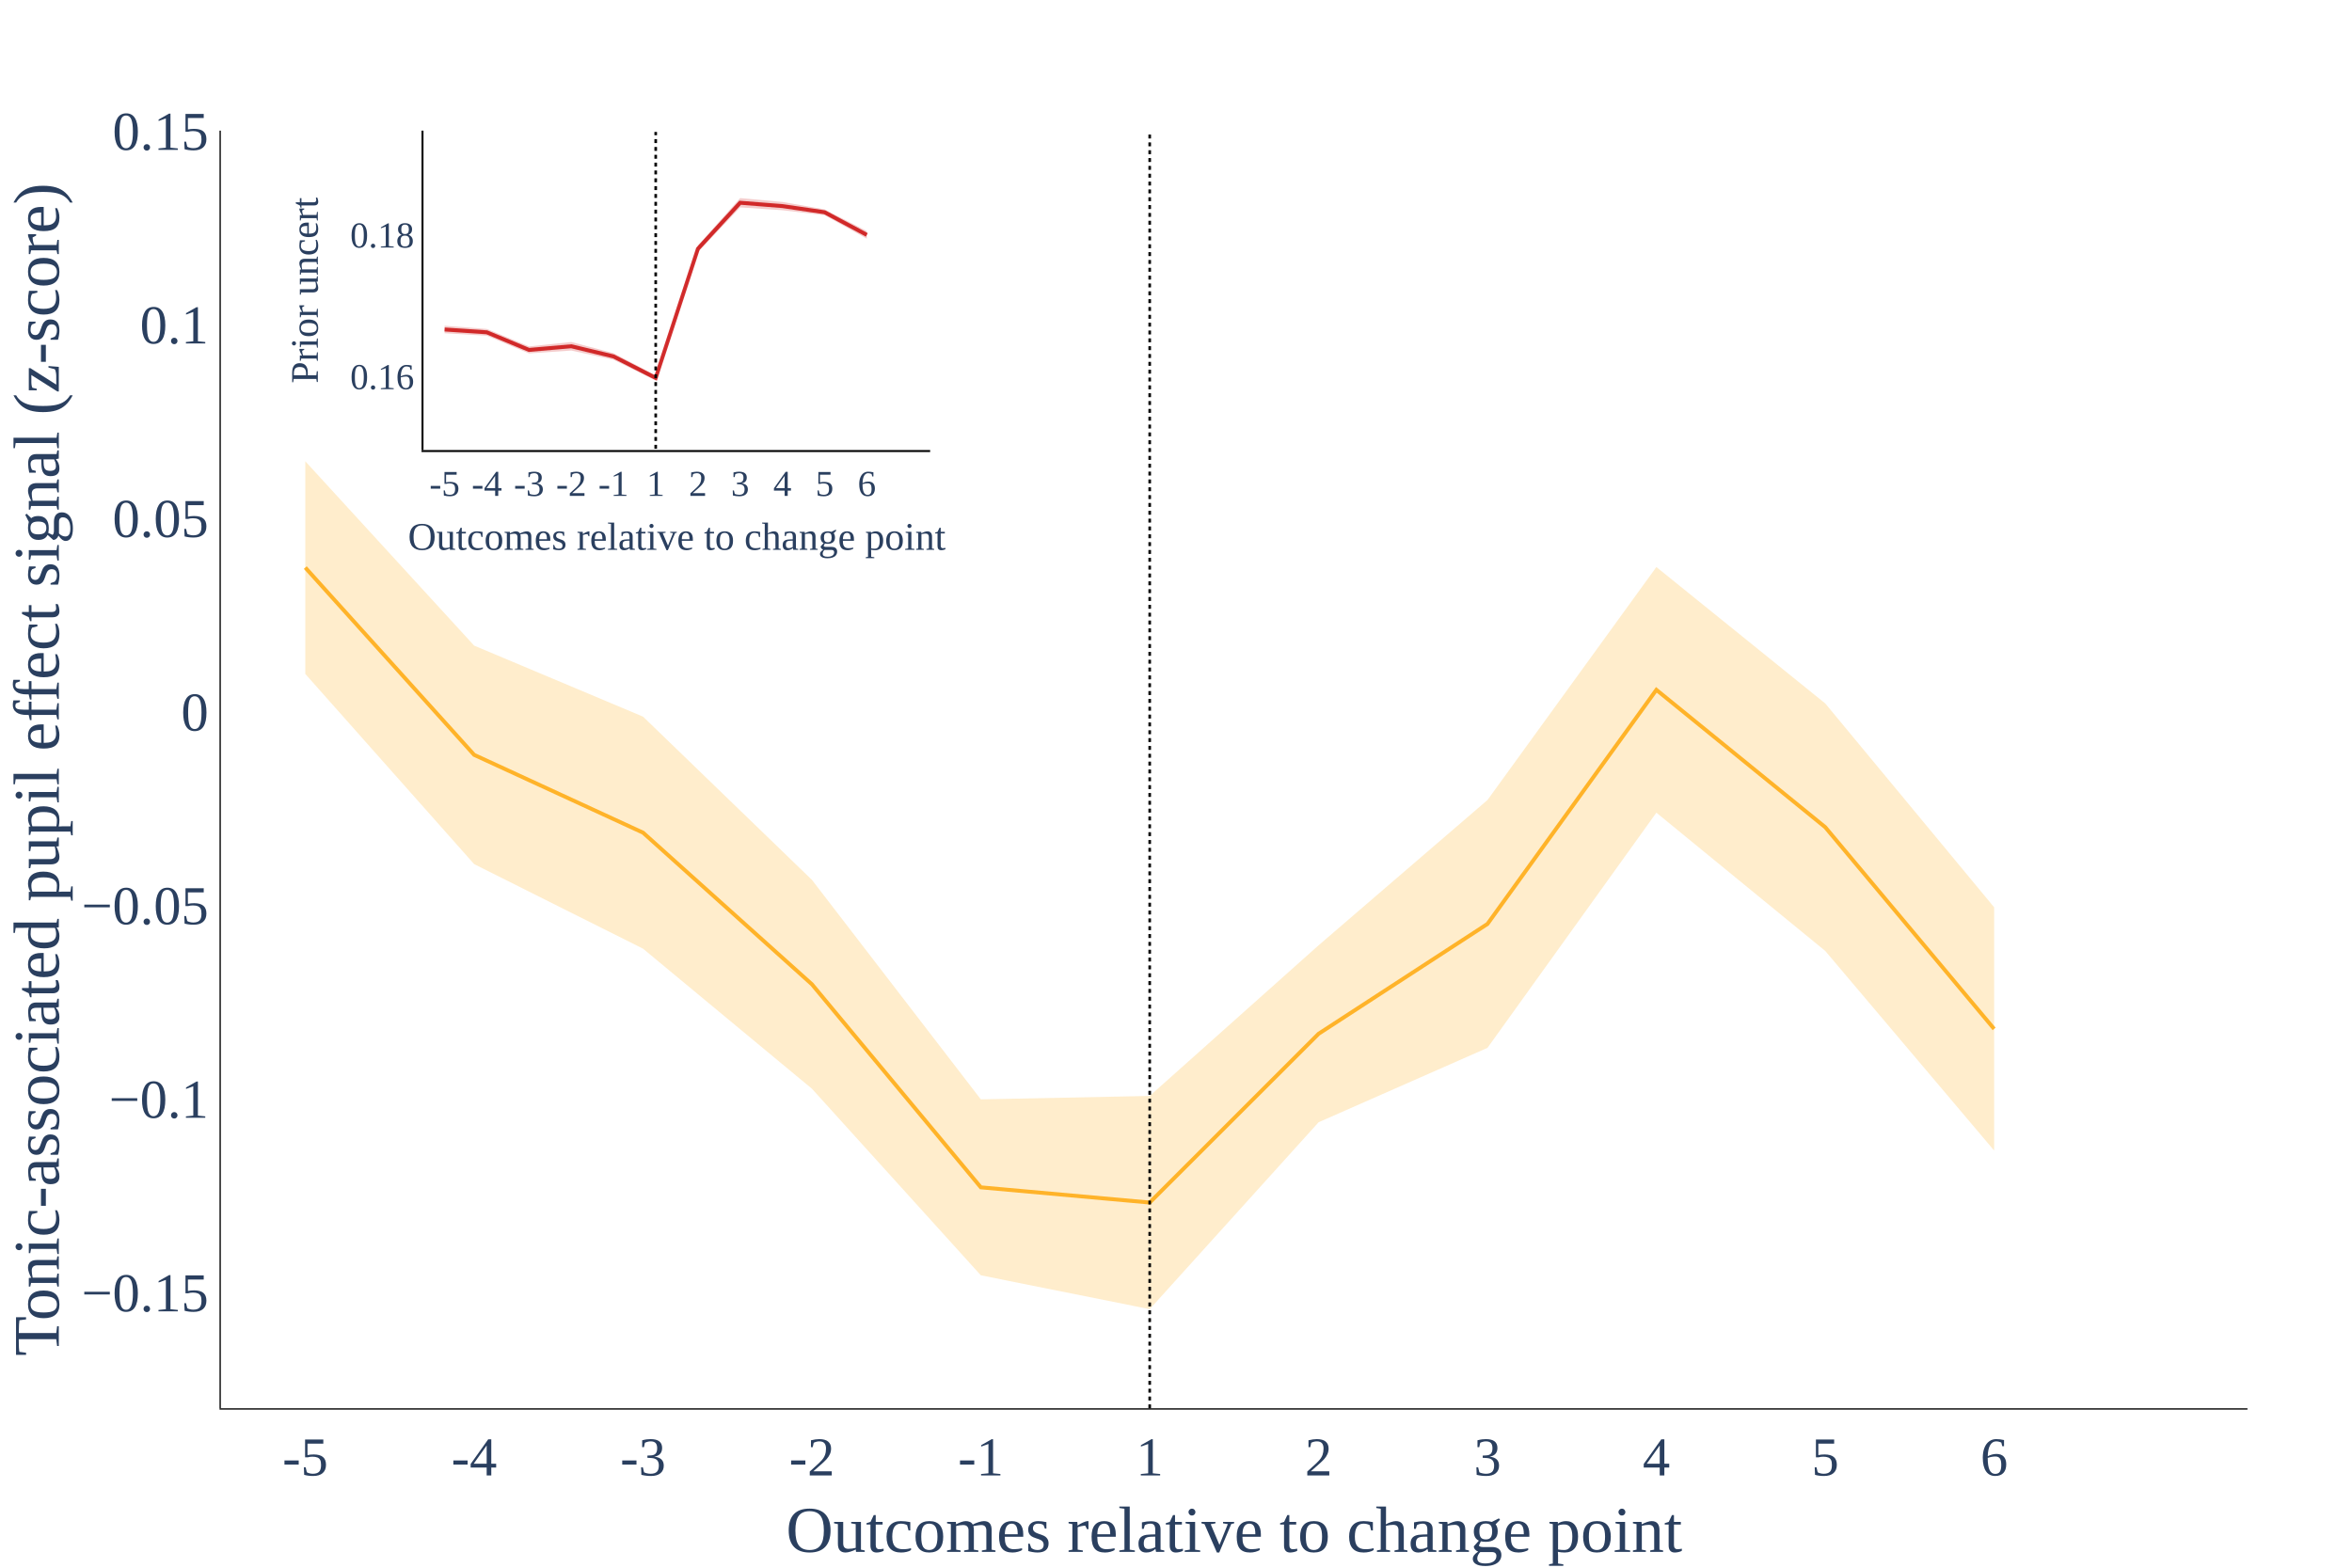
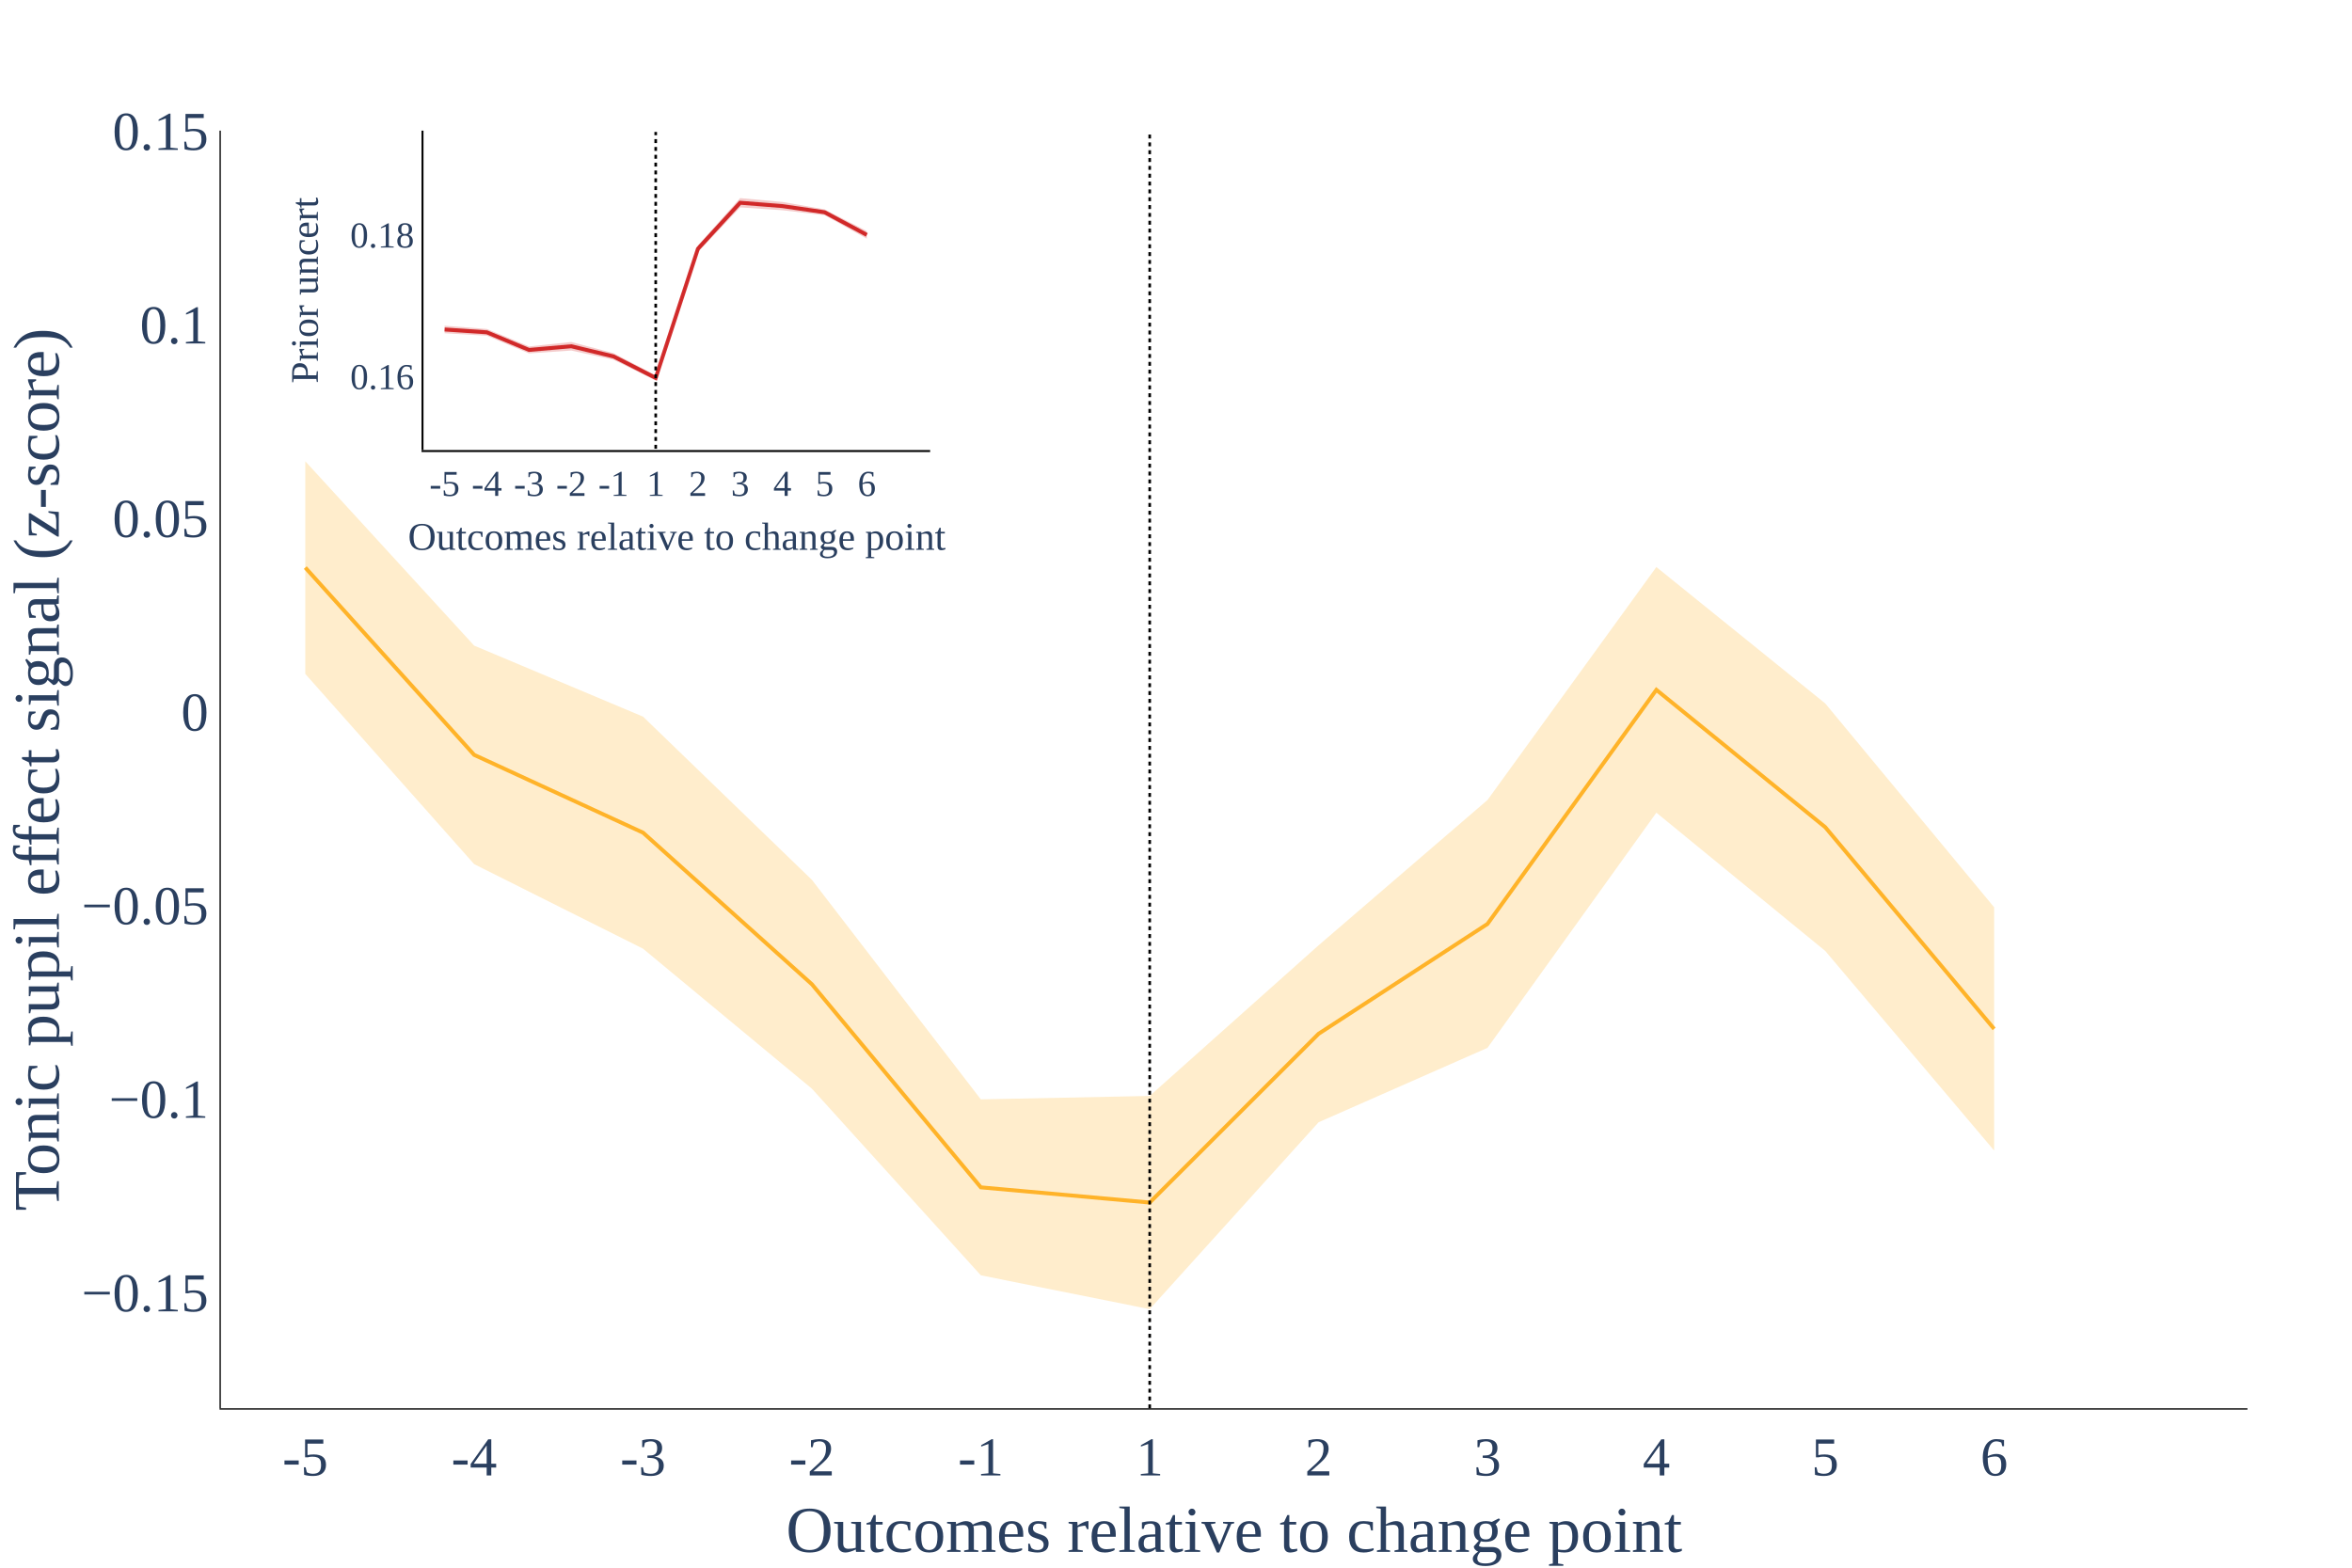
<svg xmlns="http://www.w3.org/2000/svg" class="main-svg" width="1800" height="1200" style="" viewBox="0 0 1800 1200">
  <rect x="0" y="0" width="1800" height="1200" style="fill: rgb(255, 255, 255); fill-opacity: 1;" />
-   <defs id="defs-bbc7e2">
+   <defs id="defs-6b7392">
    <g class="clips">
-       <clipPath id="clipbbc7e2xyplot" class="plotclip">
+       <clipPath id="clip6b7392xyplot" class="plotclip">
        <rect width="1551" height="978" />
      </clipPath>
-       <clipPath id="clipbbc7e2x2y2plot" class="plotclip">
+       <clipPath id="clip6b7392x2y2plot" class="plotclip">
        <rect width="387.75" height="244.5" />
      </clipPath>
-       <clipPath class="axesclip" id="clipbbc7e2x">
+       <clipPath class="axesclip" id="clip6b7392x">
        <rect x="169" y="0" width="1551" height="1200" />
      </clipPath>
-       <clipPath class="axesclip" id="clipbbc7e2y">
+       <clipPath class="axesclip" id="clip6b7392y">
        <rect x="0" y="100" width="1800" height="978" />
      </clipPath>
-       <clipPath class="axesclip" id="clipbbc7e2xy">
+       <clipPath class="axesclip" id="clip6b7392xy">
        <rect x="169" y="100" width="1551" height="978" />
      </clipPath>
-       <clipPath class="axesclip" id="clipbbc7e2y2">
+       <clipPath class="axesclip" id="clip6b7392y2">
        <rect x="0" y="100" width="1800" height="244.5" />
      </clipPath>
-       <clipPath class="axesclip" id="clipbbc7e2xy2">
+       <clipPath class="axesclip" id="clip6b7392xy2">
        <rect x="169" y="100" width="1551" height="244.5" />
      </clipPath>
-       <clipPath class="axesclip" id="clipbbc7e2x2">
+       <clipPath class="axesclip" id="clip6b7392x2">
        <rect x="324.1" y="0" width="387.75" height="1200" />
      </clipPath>
-       <clipPath class="axesclip" id="clipbbc7e2x2y">
+       <clipPath class="axesclip" id="clip6b7392x2y">
        <rect x="324.1" y="100" width="387.75" height="978" />
      </clipPath>
-       <clipPath class="axesclip" id="clipbbc7e2x2y2">
+       <clipPath class="axesclip" id="clip6b7392x2y2">
        <rect x="324.1" y="100" width="387.75" height="244.5" />
      </clipPath>
    </g>
    <g class="gradients" />
    <g class="patterns" />
  </defs>
  <g class="bglayer">
    <rect class="bg" x="169" y="100" width="1551" height="978" style="fill: rgb(255, 255, 255); fill-opacity: 1; stroke-width: 0;" />
  </g>
  <g class="layer-below">
    <g class="imagelayer" />
    <g class="shapelayer" />
  </g>
  <g class="cartesianlayer">
    <g class="subplot xy">
      <g class="layer-subplot">
        <g class="shapelayer" />
        <g class="imagelayer" />
      </g>
      <g class="minor-gridlayer">
        <g class="x" />
        <g class="y" />
      </g>
      <g class="gridlayer">
        <g class="x">
          <path class="xgrid crisp" transform="translate(233.63,0)" d="M0,100v978" style="stroke: rgb(255, 255, 255); stroke-opacity: 1; stroke-width: 1px;" />
          <path class="xgrid crisp" transform="translate(362.88,0)" d="M0,100v978" style="stroke: rgb(255, 255, 255); stroke-opacity: 1; stroke-width: 1px;" />
          <path class="xgrid crisp" transform="translate(492.13,0)" d="M0,100v978" style="stroke: rgb(255, 255, 255); stroke-opacity: 1; stroke-width: 1px;" />
          <path class="xgrid crisp" transform="translate(621.38,0)" d="M0,100v978" style="stroke: rgb(255, 255, 255); stroke-opacity: 1; stroke-width: 1px;" />
          <path class="xgrid crisp" transform="translate(750.63,0)" d="M0,100v978" style="stroke: rgb(255, 255, 255); stroke-opacity: 1; stroke-width: 1px;" />
          <path class="xgrid crisp" transform="translate(1009.13,0)" d="M0,100v978" style="stroke: rgb(255, 255, 255); stroke-opacity: 1; stroke-width: 1px;" />
          <path class="xgrid crisp" transform="translate(1138.38,0)" d="M0,100v978" style="stroke: rgb(255, 255, 255); stroke-opacity: 1; stroke-width: 1px;" />
          <path class="xgrid crisp" transform="translate(1267.63,0)" d="M0,100v978" style="stroke: rgb(255, 255, 255); stroke-opacity: 1; stroke-width: 1px;" />
          <path class="xgrid crisp" transform="translate(1396.88,0)" d="M0,100v978" style="stroke: rgb(255, 255, 255); stroke-opacity: 1; stroke-width: 1px;" />
          <path class="xgrid crisp" transform="translate(1526.13,0)" d="M0,100v978" style="stroke: rgb(255, 255, 255); stroke-opacity: 1; stroke-width: 1px;" />
        </g>
        <g class="y">
          <path class="ygrid crisp" transform="translate(0,989.09)" d="M169,0h1551" style="stroke: rgb(255, 255, 255); stroke-opacity: 1; stroke-width: 1px;" />
          <path class="ygrid crisp" transform="translate(0,840.91)" d="M169,0h1551" style="stroke: rgb(255, 255, 255); stroke-opacity: 1; stroke-width: 1px;" />
          <path class="ygrid crisp" transform="translate(0,692.73)" d="M169,0h1551" style="stroke: rgb(255, 255, 255); stroke-opacity: 1; stroke-width: 1px;" />
          <path class="ygrid crisp" transform="translate(0,396.36)" d="M169,0h1551" style="stroke: rgb(255, 255, 255); stroke-opacity: 1; stroke-width: 1px;" />
          <path class="ygrid crisp" transform="translate(0,248.18)" d="M169,0h1551" style="stroke: rgb(255, 255, 255); stroke-opacity: 1; stroke-width: 1px;" />
        </g>
      </g>
      <g class="zerolinelayer">
        <path class="xzl zl crisp" transform="translate(879.88,0)" d="M0,100v978" style="stroke: rgb(255, 255, 255); stroke-opacity: 1; stroke-width: 2px;" />
        <path class="yzl zl crisp" transform="translate(0,544.55)" d="M169,0h1551" style="stroke: rgb(255, 255, 255); stroke-opacity: 1; stroke-width: 2px;" />
      </g>
      <g class="layer-between">
        <g class="shapelayer" />
        <g class="imagelayer" />
      </g>
      <path class="xlines-below" />
      <path class="ylines-below" />
      <g class="overlines-below" />
      <g class="xaxislayer-below" />
      <g class="yaxislayer-below" />
      <g class="overaxes-below" />
      <g class="overplot">
-         <g class="xy" transform="translate(169,100)" clip-path="url(#clipbbc7e2xyplot)">
+         <g class="xy" transform="translate(169,100)" clip-path="url(#clip6b7392xyplot)">
          <g class="scatterlayer mlayer">
-             <g class="trace scatter tracecad282" style="stroke-miterlimit: 2; opacity: 1;">
+             <g class="trace scatter trace0cef5f" style="stroke-miterlimit: 2; opacity: 1;">
              <g class="fills">
                <g>
                  <path class="js-fill" d="M64.63,415.85L193.88,561.46L323.13,626.19L452.38,733.38L581.63,876.2L710.88,902.11L840.13,759.04L969.38,702.08L1098.63,522.07L1227.88,627.91L1357.13,780.7L1357.13,594.5L1227.88,438.46L1098.63,334.03L969.38,512.38L840.13,623.58L710.88,738.89L581.63,741.52L452.38,573.51L323.13,448.56L193.88,394.19L64.63,253.07Z" style="fill: rgb(255, 165, 0); fill-opacity: 0.2; stroke-width: 0;" />
                </g>
              </g>
              <g class="errorbars" />
              <g class="lines">
                <path class="js-line" d="M64.63,415.85L193.88,561.46L323.13,626.19L452.38,733.38L581.63,876.2L710.88,902.11L840.13,759.04L969.38,702.08L1098.63,522.07L1227.88,627.91L1357.13,780.7L1357.13,594.5L1227.88,438.46L1098.63,334.03L969.38,512.38L840.13,623.58L710.88,738.89L581.63,741.52L452.38,573.51L323.13,448.56L193.88,394.19L64.63,253.07" style="vector-effect: none; fill: none; stroke: rgb(255, 255, 255); stroke-opacity: 0; stroke-width: 2px; opacity: 1;" />
              </g>
              <g class="points" />
              <g class="text" />
            </g>
-             <g class="trace scatter trace069669" style="stroke-miterlimit: 2; opacity: 1;">
+             <g class="trace scatter trace257763" style="stroke-miterlimit: 2; opacity: 1;">
              <g class="fills" />
              <g class="errorbars" />
              <g class="lines">
                <path class="js-line" d="M64.63,334.46L193.88,477.82L323.13,537.37L452.38,653.45L581.63,808.86L710.88,820.5L840.13,691.31L969.38,607.23L1098.63,428.05L1227.88,533.19L1357.13,687.6" style="vector-effect: none; fill: none; stroke: rgb(255, 165, 0); stroke-opacity: 0.8; stroke-width: 3px; opacity: 1;" />
              </g>
              <g class="points" />
              <g class="text" />
            </g>
          </g>
        </g>
      </g>
      <path class="xlines-above crisp" d="M168,1078.5H1720" style="fill: none; stroke-width: 1px; stroke: rgb(0, 0, 0); stroke-opacity: 1;" />
      <path class="ylines-above crisp" d="M168.5,100V1078" style="fill: none; stroke-width: 1px; stroke: rgb(0, 0, 0); stroke-opacity: 1;" />
      <g class="overlines-above" />
      <g class="xaxislayer-above">
        <g class="xtick">
          <text text-anchor="middle" x="0" y="1129.4" transform="translate(233.63,0)" style="font-family: 'Times New Roman'; font-size: 42px; fill: rgb(42, 63, 95); fill-opacity: 1; white-space: pre; opacity: 1;">-5</text>
        </g>
        <g class="xtick">
          <text text-anchor="middle" x="0" y="1129.4" style="font-family: 'Times New Roman'; font-size: 42px; fill: rgb(42, 63, 95); fill-opacity: 1; white-space: pre; opacity: 1;" transform="translate(362.88,0)">-4</text>
        </g>
        <g class="xtick">
          <text text-anchor="middle" x="0" y="1129.4" style="font-family: 'Times New Roman'; font-size: 42px; fill: rgb(42, 63, 95); fill-opacity: 1; white-space: pre; opacity: 1;" transform="translate(492.13,0)">-3</text>
        </g>
        <g class="xtick">
          <text text-anchor="middle" x="0" y="1129.4" style="font-family: 'Times New Roman'; font-size: 42px; fill: rgb(42, 63, 95); fill-opacity: 1; white-space: pre; opacity: 1;" transform="translate(621.38,0)">-2</text>
        </g>
        <g class="xtick">
          <text text-anchor="middle" x="0" y="1129.4" style="font-family: 'Times New Roman'; font-size: 42px; fill: rgb(42, 63, 95); fill-opacity: 1; white-space: pre; opacity: 1;" transform="translate(750.63,0)">-1</text>
        </g>
        <g class="xtick">
          <text text-anchor="middle" x="0" y="1129.4" style="font-family: 'Times New Roman'; font-size: 42px; fill: rgb(42, 63, 95); fill-opacity: 1; white-space: pre; opacity: 1;" transform="translate(879.88,0)">1</text>
        </g>
        <g class="xtick">
          <text text-anchor="middle" x="0" y="1129.4" style="font-family: 'Times New Roman'; font-size: 42px; fill: rgb(42, 63, 95); fill-opacity: 1; white-space: pre; opacity: 1;" transform="translate(1009.13,0)">2</text>
        </g>
        <g class="xtick">
          <text text-anchor="middle" x="0" y="1129.4" style="font-family: 'Times New Roman'; font-size: 42px; fill: rgb(42, 63, 95); fill-opacity: 1; white-space: pre; opacity: 1;" transform="translate(1138.38,0)">3</text>
        </g>
        <g class="xtick">
          <text text-anchor="middle" x="0" y="1129.4" style="font-family: 'Times New Roman'; font-size: 42px; fill: rgb(42, 63, 95); fill-opacity: 1; white-space: pre; opacity: 1;" transform="translate(1267.63,0)">4</text>
        </g>
        <g class="xtick">
          <text text-anchor="middle" x="0" y="1129.4" style="font-family: 'Times New Roman'; font-size: 42px; fill: rgb(42, 63, 95); fill-opacity: 1; white-space: pre; opacity: 1;" transform="translate(1396.88,0)">5</text>
        </g>
        <g class="xtick">
          <text text-anchor="middle" x="0" y="1129.4" style="font-family: 'Times New Roman'; font-size: 42px; fill: rgb(42, 63, 95); fill-opacity: 1; white-space: pre; opacity: 1;" transform="translate(1526.13,0)">6</text>
        </g>
      </g>
      <g class="yaxislayer-above">
        <g class="ytick">
          <text text-anchor="end" x="159.6" y="14.7" transform="translate(0,989.09)" style="font-family: 'Times New Roman'; font-size: 42px; fill: rgb(42, 63, 95); fill-opacity: 1; white-space: pre; opacity: 1;">−0.15</text>
        </g>
        <g class="ytick">
          <text text-anchor="end" x="159.6" y="14.7" style="font-family: 'Times New Roman'; font-size: 42px; fill: rgb(42, 63, 95); fill-opacity: 1; white-space: pre; opacity: 1;" transform="translate(0,840.91)">−0.1</text>
        </g>
        <g class="ytick">
          <text text-anchor="end" x="159.6" y="14.7" style="font-family: 'Times New Roman'; font-size: 42px; fill: rgb(42, 63, 95); fill-opacity: 1; white-space: pre; opacity: 1;" transform="translate(0,692.73)">−0.05</text>
        </g>
        <g class="ytick">
          <text text-anchor="end" x="159.6" y="14.7" style="font-family: 'Times New Roman'; font-size: 42px; fill: rgb(42, 63, 95); fill-opacity: 1; white-space: pre; opacity: 1;" transform="translate(0,544.55)">0</text>
        </g>
        <g class="ytick">
          <text text-anchor="end" x="159.6" y="14.7" style="font-family: 'Times New Roman'; font-size: 42px; fill: rgb(42, 63, 95); fill-opacity: 1; white-space: pre; opacity: 1;" transform="translate(0,396.36)">0.05</text>
        </g>
        <g class="ytick">
          <text text-anchor="end" x="159.6" y="14.7" style="font-family: 'Times New Roman'; font-size: 42px; fill: rgb(42, 63, 95); fill-opacity: 1; white-space: pre; opacity: 1;" transform="translate(0,248.18)">0.1</text>
        </g>
        <g class="ytick">
          <text text-anchor="end" x="159.6" y="14.7" style="font-family: 'Times New Roman'; font-size: 42px; fill: rgb(42, 63, 95); fill-opacity: 1; white-space: pre; opacity: 1;" transform="translate(0,100)">0.15</text>
        </g>
      </g>
      <g class="overaxes-above" />
    </g>
    <g class="subplot x2y2">
      <rect class="bg" x="324.1" y="100" width="387.75" height="244.5" style="fill: rgb(255, 255, 255); fill-opacity: 1; stroke-width: 0;" />
      <g class="layer-subplot">
        <g class="shapelayer" />
        <g class="imagelayer" />
      </g>
      <g class="minor-gridlayer">
        <g class="x2" />
        <g class="y2" />
      </g>
      <g class="gridlayer">
        <g class="x2">
          <path class="x2grid crisp" transform="translate(340.26,0)" d="M0,100v244.5" style="stroke: rgb(255, 255, 255); stroke-opacity: 1; stroke-width: 1px;" />
          <path class="x2grid crisp" transform="translate(372.57,0)" d="M0,100v244.5" style="stroke: rgb(255, 255, 255); stroke-opacity: 1; stroke-width: 1px;" />
          <path class="x2grid crisp" transform="translate(404.88,0)" d="M0,100v244.5" style="stroke: rgb(255, 255, 255); stroke-opacity: 1; stroke-width: 1px;" />
          <path class="x2grid crisp" transform="translate(437.19,0)" d="M0,100v244.5" style="stroke: rgb(255, 255, 255); stroke-opacity: 1; stroke-width: 1px;" />
          <path class="x2grid crisp" transform="translate(469.51,0)" d="M0,100v244.5" style="stroke: rgb(255, 255, 255); stroke-opacity: 1; stroke-width: 1px;" />
          <path class="x2grid crisp" transform="translate(534.13,0)" d="M0,100v244.5" style="stroke: rgb(255, 255, 255); stroke-opacity: 1; stroke-width: 1px;" />
          <path class="x2grid crisp" transform="translate(566.44,0)" d="M0,100v244.5" style="stroke: rgb(255, 255, 255); stroke-opacity: 1; stroke-width: 1px;" />
          <path class="x2grid crisp" transform="translate(598.76,0)" d="M0,100v244.5" style="stroke: rgb(255, 255, 255); stroke-opacity: 1; stroke-width: 1px;" />
          <path class="x2grid crisp" transform="translate(631.07,0)" d="M0,100v244.5" style="stroke: rgb(255, 255, 255); stroke-opacity: 1; stroke-width: 1px;" />
          <path class="x2grid crisp" transform="translate(663.38,0)" d="M0,100v244.5" style="stroke: rgb(255, 255, 255); stroke-opacity: 1; stroke-width: 1px;" />
        </g>
        <g class="y2">
          <path class="y2grid crisp" transform="translate(0,288.08)" d="M324.1,0h387.75" style="stroke: rgb(255, 255, 255); stroke-opacity: 1; stroke-width: 1px;" />
          <path class="y2grid crisp" transform="translate(0,179.67)" d="M324.1,0h387.75" style="stroke: rgb(255, 255, 255); stroke-opacity: 1; stroke-width: 1px;" />
        </g>
      </g>
      <g class="zerolinelayer">
        <path class="x2zl zl crisp" transform="translate(501.82,0)" d="M0,100v244.5" style="stroke: rgb(255, 255, 255); stroke-opacity: 1; stroke-width: 2px;" />
      </g>
      <g class="layer-between">
        <g class="shapelayer" />
        <g class="imagelayer" />
      </g>
      <path class="xlines-below" />
      <path class="ylines-below" />
      <g class="overlines-below" />
      <g class="xaxislayer-below" />
      <g class="yaxislayer-below" />
      <g class="overaxes-below" />
      <g class="overplot">
-         <g class="x2y2" transform="translate(324.1,100)" clip-path="url(#clipbbc7e2x2y2plot)">
+         <g class="x2y2" transform="translate(324.1,100)" clip-path="url(#clip6b7392x2y2plot)">
          <g class="scatterlayer mlayer">
-             <g class="trace scatter trace9ee029" style="stroke-miterlimit: 2; opacity: 1;">
+             <g class="trace scatter tracedc9111" style="stroke-miterlimit: 2; opacity: 1;">
              <g class="fills" />
              <g class="errorbars" />
              <g class="lines">
                <path class="js-line" d="M16.16,152.21L48.47,154.37L80.78,167.85L113.09,165.05L145.41,172.82L177.72,189.3L210.03,90.42L242.34,55.2L274.66,57.75L306.97,62.48L339.28,79.79" style="vector-effect: none; fill: none; stroke: rgb(200, 0, 0); stroke-opacity: 0.8; stroke-width: 3px; opacity: 1;" />
              </g>
              <g class="points" />
              <g class="text" />
            </g>
-             <g class="trace scatter trace83c99b" style="stroke-miterlimit: 2; opacity: 1;">
+             <g class="trace scatter trace5690c0" style="stroke-miterlimit: 2; opacity: 1;">
              <g class="fills">
                <g>
                  <path class="js-fill" d="M16.16,155.08L48.47,156.95L80.78,170.52L113.09,168.32L145.41,175.33L177.72,191.32L210.03,92.95L242.34,58.76L274.66,60.91L306.97,64.71L339.28,82.69L339.28,76.9L306.97,60.26L274.66,54.58L242.34,51.65L210.03,87.88L177.72,187.27L145.41,170.31L113.09,161.78L80.78,165.17L48.47,151.8L16.16,149.34Z" style="fill: rgb(200, 0, 0); fill-opacity: 0.2; stroke-width: 0;" />
                </g>
              </g>
              <g class="errorbars" />
              <g class="lines">
                <path class="js-line" d="M16.16,155.08L48.47,156.95L80.78,170.52L113.09,168.32L145.41,175.33L177.72,191.32L210.03,92.95L242.34,58.76L274.66,60.91L306.97,64.71L339.28,82.69L339.28,76.9L306.97,60.26L274.66,54.58L242.34,51.65L210.03,87.88L177.72,187.27L145.41,170.31L113.09,161.78L80.78,165.17L48.47,151.8L16.16,149.34" style="vector-effect: none; fill: none; stroke: rgb(255, 255, 255); stroke-opacity: 0; stroke-width: 2px; opacity: 1;" />
              </g>
              <g class="points" />
              <g class="text" />
            </g>
          </g>
        </g>
      </g>
      <path class="xlines-above crisp" d="M322.6,345.25H711.85" style="fill: none; stroke-width: 1.5px; stroke: rgb(0, 0, 0); stroke-opacity: 1;" />
      <path class="ylines-above crisp" d="M323.35,100V344.5" style="fill: none; stroke-width: 1.5px; stroke: rgb(0, 0, 0); stroke-opacity: 1;" />
      <g class="overlines-above" />
      <g class="xaxislayer-above">
        <g class="x2tick">
          <text text-anchor="middle" x="0" y="379.6" transform="translate(340.26,0)" style="font-family: 'Times New Roman'; font-size: 28px; fill: rgb(42, 63, 95); fill-opacity: 1; white-space: pre; opacity: 1;">-5</text>
        </g>
        <g class="x2tick">
          <text text-anchor="middle" x="0" y="379.6" style="font-family: 'Times New Roman'; font-size: 28px; fill: rgb(42, 63, 95); fill-opacity: 1; white-space: pre; opacity: 1;" transform="translate(372.57,0)">-4</text>
        </g>
        <g class="x2tick">
          <text text-anchor="middle" x="0" y="379.6" style="font-family: 'Times New Roman'; font-size: 28px; fill: rgb(42, 63, 95); fill-opacity: 1; white-space: pre; opacity: 1;" transform="translate(404.88,0)">-3</text>
        </g>
        <g class="x2tick">
          <text text-anchor="middle" x="0" y="379.6" style="font-family: 'Times New Roman'; font-size: 28px; fill: rgb(42, 63, 95); fill-opacity: 1; white-space: pre; opacity: 1;" transform="translate(437.19,0)">-2</text>
        </g>
        <g class="x2tick">
          <text text-anchor="middle" x="0" y="379.6" style="font-family: 'Times New Roman'; font-size: 28px; fill: rgb(42, 63, 95); fill-opacity: 1; white-space: pre; opacity: 1;" transform="translate(469.51,0)">-1</text>
        </g>
        <g class="x2tick">
          <text text-anchor="middle" x="0" y="379.6" style="font-family: 'Times New Roman'; font-size: 28px; fill: rgb(42, 63, 95); fill-opacity: 1; white-space: pre; opacity: 1;" transform="translate(501.82,0)">1</text>
        </g>
        <g class="x2tick">
          <text text-anchor="middle" x="0" y="379.6" style="font-family: 'Times New Roman'; font-size: 28px; fill: rgb(42, 63, 95); fill-opacity: 1; white-space: pre; opacity: 1;" transform="translate(534.13,0)">2</text>
        </g>
        <g class="x2tick">
          <text text-anchor="middle" x="0" y="379.6" style="font-family: 'Times New Roman'; font-size: 28px; fill: rgb(42, 63, 95); fill-opacity: 1; white-space: pre; opacity: 1;" transform="translate(566.44,0)">3</text>
        </g>
        <g class="x2tick">
          <text text-anchor="middle" x="0" y="379.6" style="font-family: 'Times New Roman'; font-size: 28px; fill: rgb(42, 63, 95); fill-opacity: 1; white-space: pre; opacity: 1;" transform="translate(598.76,0)">4</text>
        </g>
        <g class="x2tick">
          <text text-anchor="middle" x="0" y="379.6" style="font-family: 'Times New Roman'; font-size: 28px; fill: rgb(42, 63, 95); fill-opacity: 1; white-space: pre; opacity: 1;" transform="translate(631.07,0)">5</text>
        </g>
        <g class="x2tick">
          <text text-anchor="middle" x="0" y="379.6" style="font-family: 'Times New Roman'; font-size: 28px; fill: rgb(42, 63, 95); fill-opacity: 1; white-space: pre; opacity: 1;" transform="translate(663.38,0)">6</text>
        </g>
      </g>
      <g class="yaxislayer-above">
        <g class="y2tick">
          <text text-anchor="end" x="317" y="9.8" transform="translate(0,288.08)" style="font-family: 'Times New Roman'; font-size: 28px; fill: rgb(42, 63, 95); fill-opacity: 1; white-space: pre; opacity: 1;">0.16</text>
        </g>
        <g class="y2tick">
          <text text-anchor="end" x="317" y="9.8" style="font-family: 'Times New Roman'; font-size: 28px; fill: rgb(42, 63, 95); fill-opacity: 1; white-space: pre; opacity: 1;" transform="translate(0,179.67)">0.18</text>
        </g>
      </g>
      <g class="overaxes-above" />
    </g>
  </g>
  <g class="polarlayer" />
  <g class="smithlayer" />
  <g class="ternarylayer" />
  <g class="geolayer" />
  <g class="funnelarealayer" />
  <g class="pielayer" />
  <g class="iciclelayer" />
  <g class="treemaplayer" />
  <g class="sunburstlayer" />
  <g class="glimages" />
-   <defs id="topdefs-bbc7e2">
+   <defs id="topdefs-6b7392">
    <g class="clips" />
  </defs>
  <g class="layer-above">
    <g class="imagelayer" />
    <g class="shapelayer">
-       <g class="shape-group" data-index="0" clip-path="url(#clipbbc7e2x)">
+       <g class="shape-group" data-index="0" clip-path="url(#clip6b7392x)">
        <path data-index="0" fill-rule="evenodd" d="M879.88,1078L879.88,100" style="opacity: 1; stroke: rgb(0, 0, 0); stroke-opacity: 1; fill: rgb(0, 0, 0); fill-opacity: 0; stroke-dasharray: 3px, 3px; stroke-width: 2px;" />
      </g>
-       <g class="shape-group" data-index="1" clip-path="url(#clipbbc7e2x2y2)">
+       <g class="shape-group" data-index="1" clip-path="url(#clip6b7392x2y2)">
        <path data-index="1" fill-rule="evenodd" d="M501.82,343.5L501.82,101" style="opacity: 1; stroke: rgb(0, 0, 0); stroke-opacity: 1; fill: rgb(0, 0, 0); fill-opacity: 0; stroke-dasharray: 3px, 3px; stroke-width: 2px;" />
      </g>
    </g>
  </g>
  <g class="infolayer">
    <g class="g-gtitle" />
    <g class="g-xtitle">
      <text class="xtitle" x="944.5" y="1187.906" text-anchor="middle" style="opacity: 1; font-family: 'Times New Roman'; font-size: 50px; fill: rgb(42, 63, 95); fill-opacity: 1; white-space: pre;">Outcomes relative to change point</text>
    </g>
    <g class="g-x2title">
      <text class="x2title" x="517.975" y="420.859" text-anchor="middle" style="opacity: 1; font-family: 'Times New Roman'; font-size: 30px; fill: rgb(42, 63, 95); fill-opacity: 1; white-space: pre;">Outcomes relative to change point</text>
    </g>
    <g class="g-ytitle" transform="translate(14.59375,0)">
-       <text class="ytitle" transform="rotate(-90,30.40625,589)" x="30.406" y="589" text-anchor="middle" style="opacity: 1; font-family: 'Times New Roman'; font-size: 50px; fill: rgb(42, 63, 95); fill-opacity: 1; white-space: pre;">Tonic-associated pupil effect signal (z-score)</text>
+       <text class="ytitle" transform="rotate(-90,30.40625,589)" x="30.406" y="589" text-anchor="middle" style="opacity: 1; font-family: 'Times New Roman'; font-size: 50px; fill: rgb(42, 63, 95); fill-opacity: 1; white-space: pre;">Tonic pupil effect signal (z-score)</text>
    </g>
    <g class="g-y2title">
      <text class="y2title" transform="rotate(-90,243.25,222.25)" x="243.25" y="222.25" text-anchor="middle" style="opacity: 1; font-family: 'Times New Roman'; font-size: 30px; fill: rgb(42, 63, 95); fill-opacity: 1; white-space: pre;">Prior uncert</text>
    </g>
  </g>
</svg>
